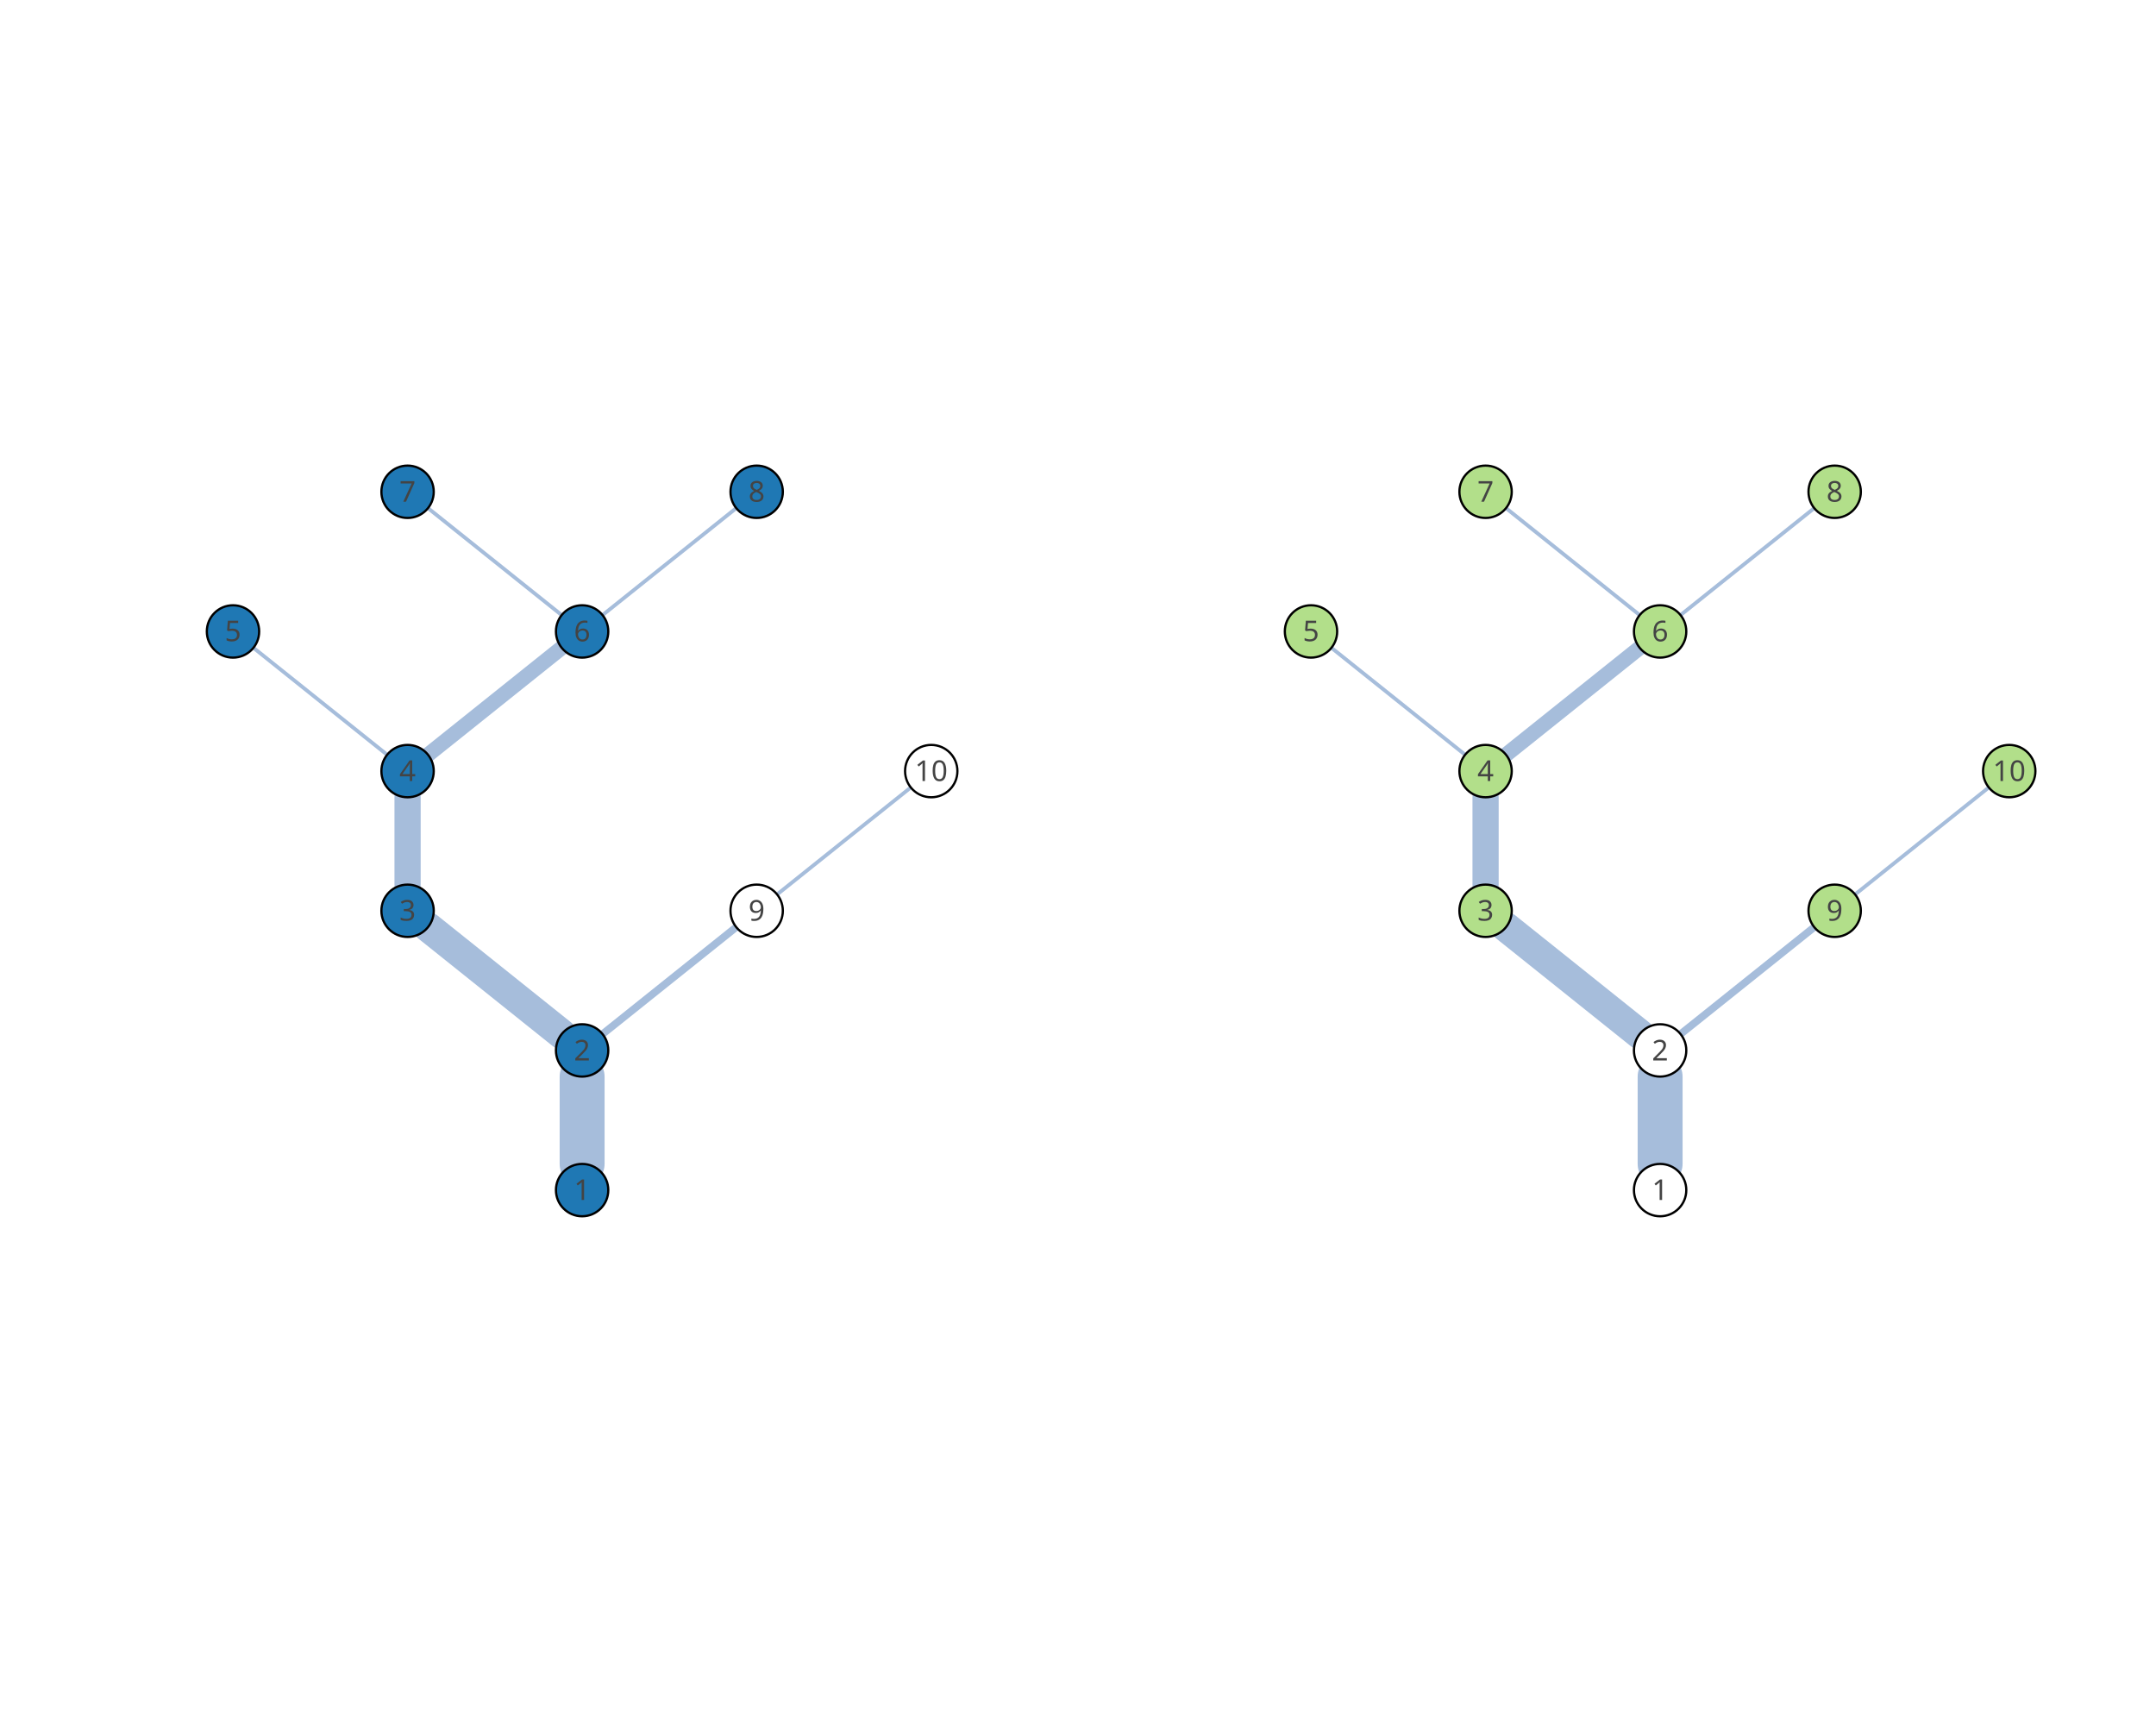
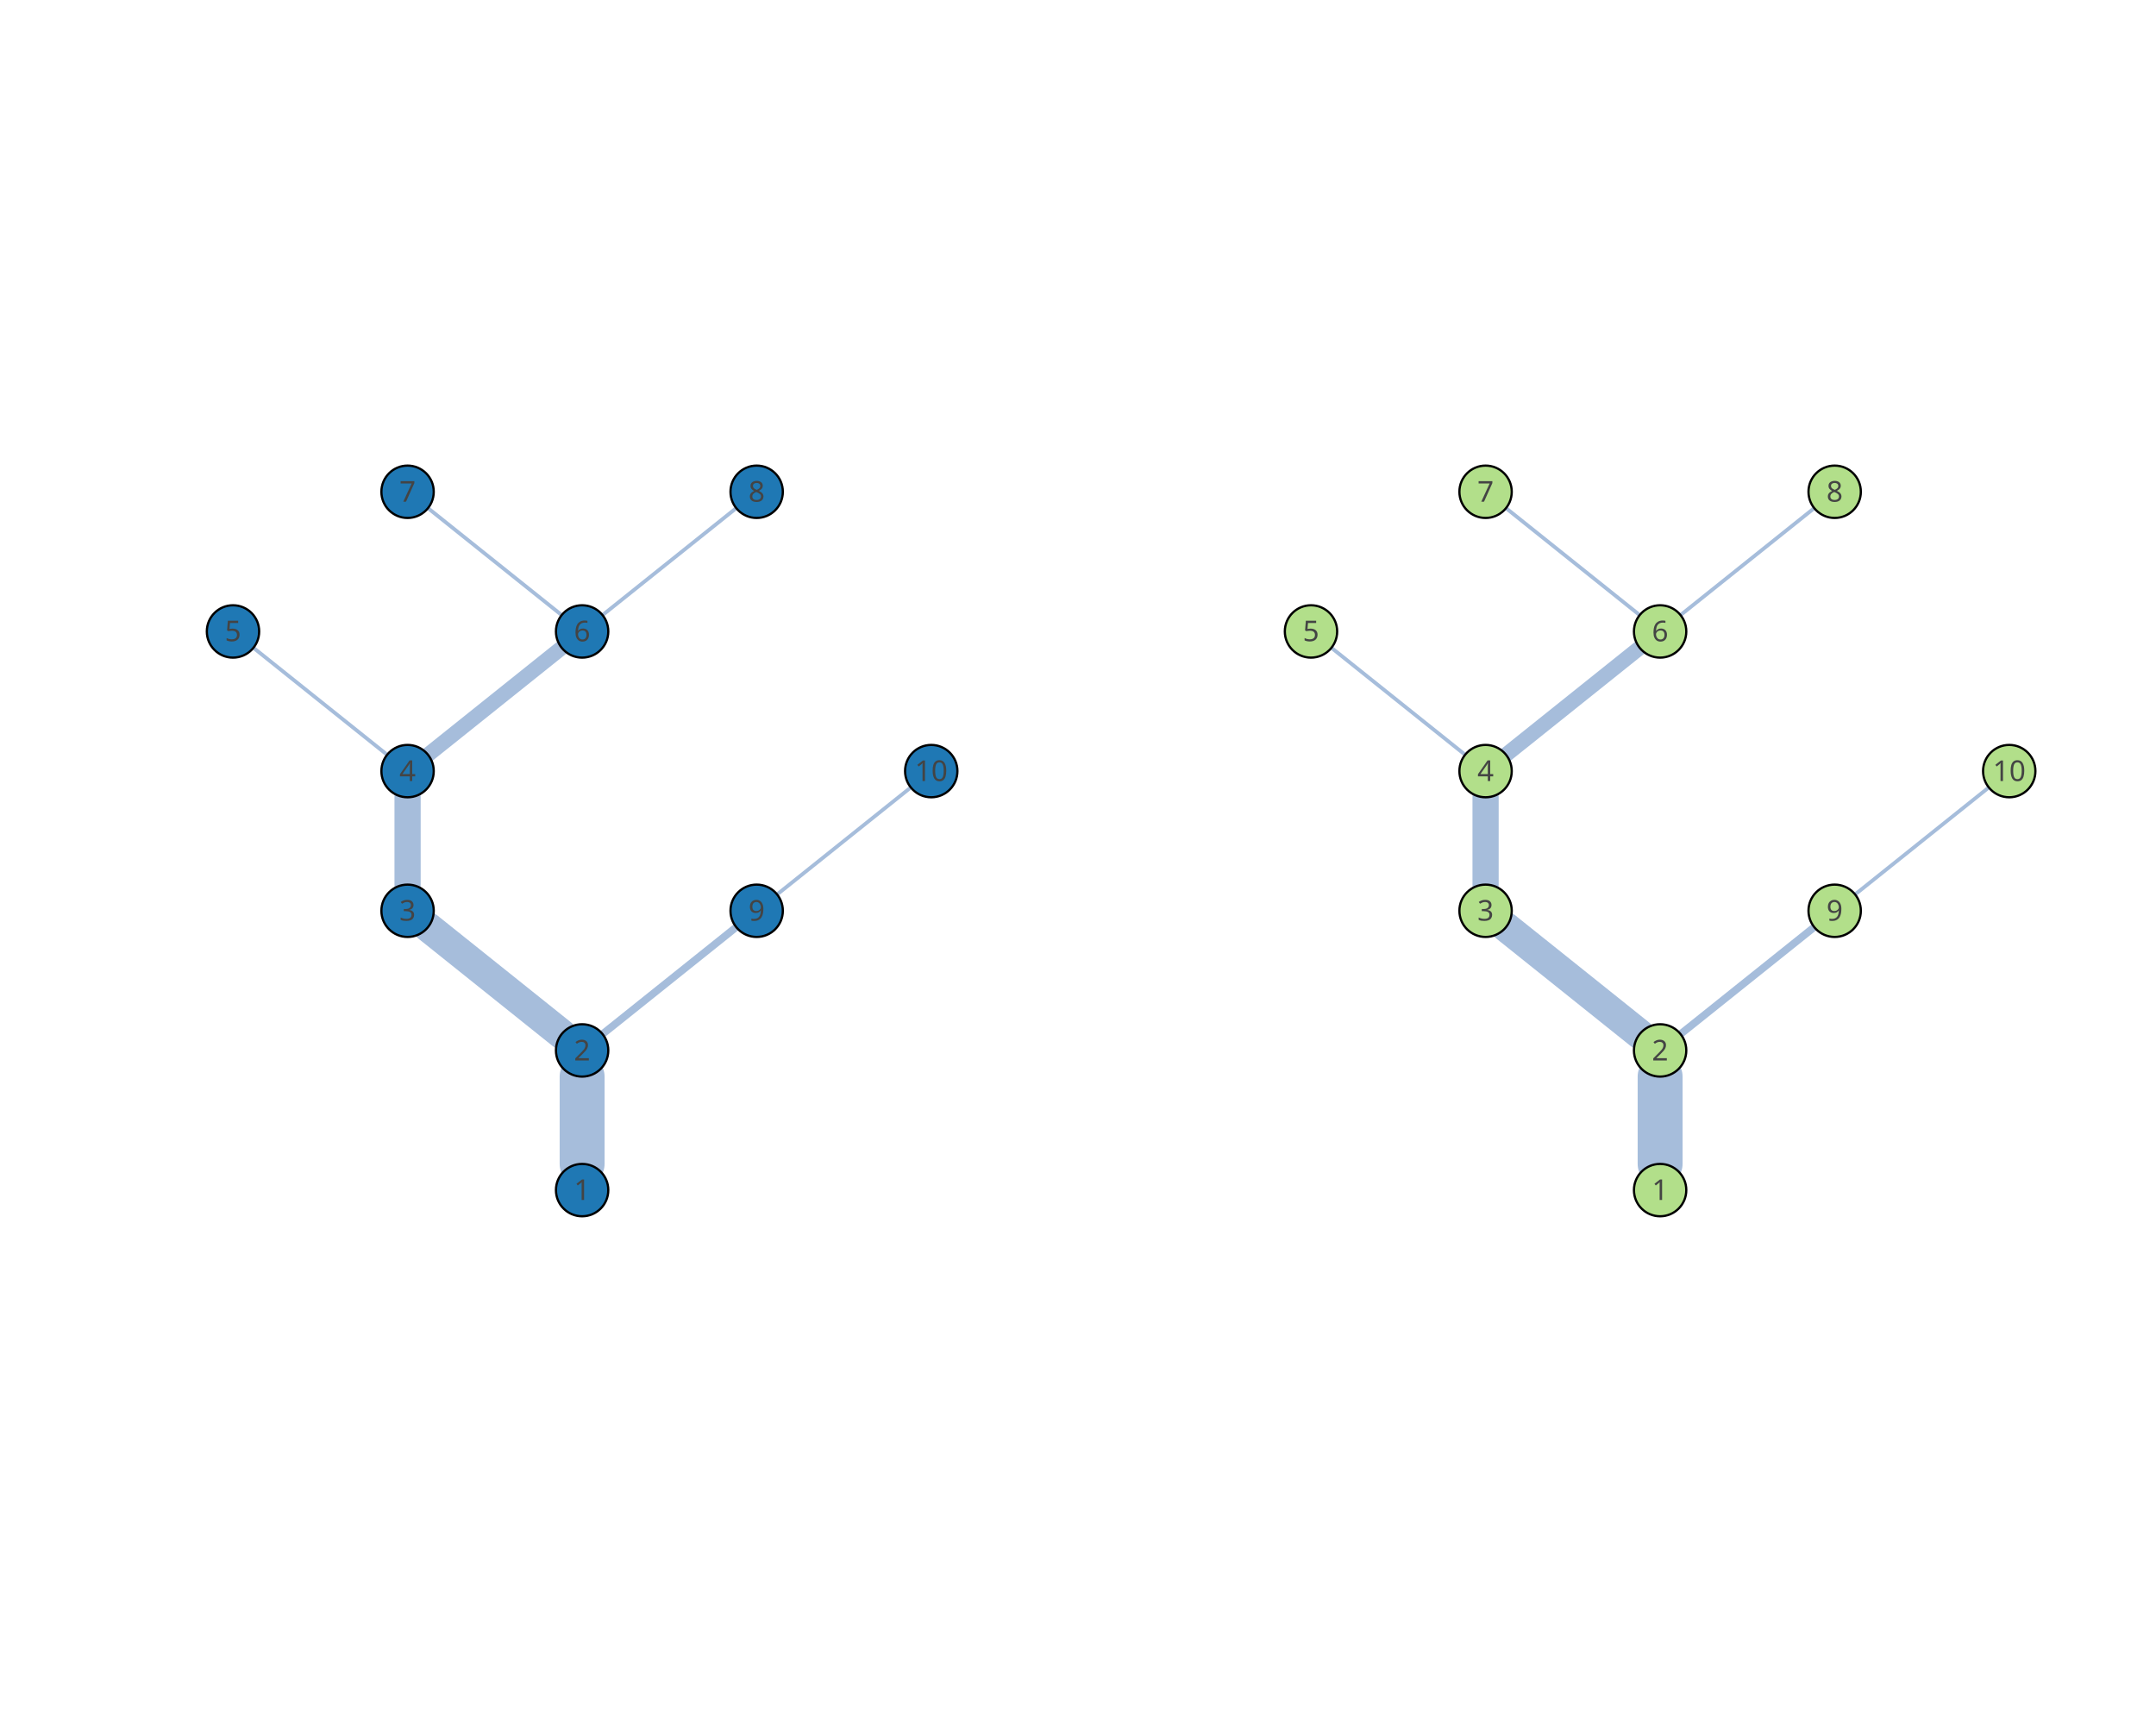
<svg xmlns="http://www.w3.org/2000/svg" class="svglite" data-engine-version="2.0" width="720.00pt" height="576.00pt" viewBox="0 0 720.00 576.00">
  <defs>
    <style type="text/css">
    .svglite line, .svglite polyline, .svglite polygon, .svglite path, .svglite rect, .svglite circle {
      fill: none;
      stroke: #000000;
      stroke-linecap: round;
      stroke-linejoin: round;
      stroke-miterlimit: 10.00;
    }
  </style>
  </defs>
  <rect width="100%" height="100%" style="stroke: none; fill: #FFFFFF;" />
  <defs>
    <clipPath id="cpMC4wMHw3MjAuMDB8MC4wMHw1NzYuMDA=">
      <rect x="0.00" y="0.00" width="720.00" height="576.00" />
    </clipPath>
  </defs>
  <g clip-path="url(#cpMC4wMHw3MjAuMDB8MC4wMHw1NzYuMDA=)">
</g>
  <defs>
    <clipPath id="cpMC4wMHwzNjAuMDB8MC4wMHw1NzYuMDA=">
      <rect x="0.00" y="0.00" width="360.00" height="576.00" />
    </clipPath>
  </defs>
  <g clip-path="url(#cpMC4wMHwzNjAuMDB8MC4wMHw1NzYuMDA=)">
</g>
  <defs>
    <clipPath id="cpNTkuMDR8MzI5Ljc2fDU5LjA0fDUwMi41Ng==">
      <rect x="59.04" y="59.04" width="270.72" height="443.52" />
    </clipPath>
  </defs>
  <g clip-path="url(#cpNTkuMDR8MzI5Ljc2fDU5LjA0fDUwMi41Ng==)">
    <line x1="194.40" y1="359.50" x2="194.40" y2="388.64" style="stroke-width: 15.00; stroke: #A6BDDB;" />
    <line x1="142.93" y1="309.58" x2="187.57" y2="345.29" style="stroke-width: 10.00; stroke: #A6BDDB;" />
    <line x1="136.11" y1="266.23" x2="136.11" y2="295.37" style="stroke-width: 8.75; stroke: #A6BDDB;" />
    <line x1="84.64" y1="216.31" x2="129.28" y2="252.02" style="stroke-width: 1.25; stroke: #A6BDDB;" />
    <line x1="187.57" y1="216.31" x2="142.93" y2="252.02" style="stroke-width: 5.00; stroke: #A6BDDB;" />
    <line x1="142.93" y1="169.67" x2="187.57" y2="205.38" style="stroke-width: 1.25; stroke: #A6BDDB;" />
    <line x1="245.87" y1="169.67" x2="201.23" y2="205.38" style="stroke-width: 1.25; stroke: #A6BDDB;" />
    <line x1="245.87" y1="309.58" x2="201.23" y2="345.29" style="stroke-width: 2.50; stroke: #A6BDDB;" />
    <line x1="304.16" y1="262.94" x2="259.52" y2="298.66" style="stroke-width: 1.25; stroke: #A6BDDB;" />
    <circle cx="194.40" cy="397.39" r="8.74" style="stroke-width: 0.75; fill: #1F78B4;" />
    <circle cx="194.40" cy="350.75" r="8.74" style="stroke-width: 0.75; fill: #1F78B4;" />
    <circle cx="136.11" cy="304.12" r="8.74" style="stroke-width: 0.75; fill: #1F78B4;" />
    <circle cx="136.11" cy="257.48" r="8.74" style="stroke-width: 0.75; fill: #1F78B4;" />
    <circle cx="77.81" cy="210.85" r="8.74" style="stroke-width: 0.75; fill: #1F78B4;" />
    <circle cx="194.40" cy="210.85" r="8.74" style="stroke-width: 0.75; fill: #1F78B4;" />
    <circle cx="136.11" cy="164.21" r="8.74" style="stroke-width: 0.75; fill: #1F78B4;" />
    <circle cx="252.69" cy="164.21" r="8.74" style="stroke-width: 0.75; fill: #1F78B4;" />
-     <circle cx="252.69" cy="304.12" r="8.74" style="stroke-width: 0.75; fill: #FFFFFF;" />
-     <circle cx="310.99" cy="257.48" r="8.74" style="stroke-width: 0.75; fill: #FFFFFF;" />
+     <circle cx="252.69" cy="304.12" r="8.74" style="stroke-width: 0.75; fill: #1F78B4;" />
+     <circle cx="310.99" cy="257.48" r="8.74" style="stroke-width: 0.75; fill: #1F78B4;" />
  </g>
  <g clip-path="url(#cpMC4wMHwzNjAuMDB8MC4wMHw1NzYuMDA=)">
    <text x="194.40" y="400.69" text-anchor="middle" style="font-size: 9.60px; fill: #444444; font-family: sans;" textLength="5.34px" lengthAdjust="spacingAndGlyphs">1</text>
    <text x="194.40" y="354.11" text-anchor="middle" style="font-size: 9.60px; fill: #444444; font-family: sans;" textLength="5.34px" lengthAdjust="spacingAndGlyphs">2</text>
    <text x="136.11" y="307.42" text-anchor="middle" style="font-size: 9.60px; fill: #444444; font-family: sans;" textLength="5.34px" lengthAdjust="spacingAndGlyphs">3</text>
    <text x="136.11" y="260.79" text-anchor="middle" style="font-size: 9.60px; fill: #444444; font-family: sans;" textLength="5.34px" lengthAdjust="spacingAndGlyphs">4</text>
    <text x="77.81" y="214.10" text-anchor="middle" style="font-size: 9.60px; fill: #444444; font-family: sans;" textLength="5.34px" lengthAdjust="spacingAndGlyphs">5</text>
    <text x="194.40" y="214.15" text-anchor="middle" style="font-size: 9.60px; fill: #444444; font-family: sans;" textLength="5.34px" lengthAdjust="spacingAndGlyphs">6</text>
    <text x="136.11" y="167.51" text-anchor="middle" style="font-size: 9.60px; fill: #444444; font-family: sans;" textLength="5.34px" lengthAdjust="spacingAndGlyphs">7</text>
    <text x="252.69" y="167.52" text-anchor="middle" style="font-size: 9.60px; fill: #444444; font-family: sans;" textLength="5.34px" lengthAdjust="spacingAndGlyphs">8</text>
    <text x="252.69" y="307.42" text-anchor="middle" style="font-size: 9.60px; fill: #444444; font-family: sans;" textLength="5.34px" lengthAdjust="spacingAndGlyphs">9</text>
    <text x="310.99" y="260.79" text-anchor="middle" style="font-size: 9.60px; fill: #444444; font-family: sans;" textLength="10.68px" lengthAdjust="spacingAndGlyphs">10</text>
  </g>
  <defs>
+     <clipPath id="cpNDE5LjA0fDY4OS43Nnw1OS4wNHw1MDIuNTY=">
+       <rect x="419.04" y="59.04" width="270.72" height="443.52" />
+     </clipPath>
+   </defs>
+   <g clip-path="url(#cpNDE5LjA0fDY4OS43Nnw1OS4wNHw1MDIuNTY=)">
+ </g>
+   <defs>
    <clipPath id="cpMzYwLjAwfDcyMC4wMHwwLjAwfDU3Ni4wMA==">
      <rect x="360.00" y="0.00" width="360.00" height="576.00" />
    </clipPath>
  </defs>
  <g clip-path="url(#cpMzYwLjAwfDcyMC4wMHwwLjAwfDU3Ni4wMA==)">
+ </g>
+   <g clip-path="url(#cpNDE5LjA0fDY4OS43Nnw1OS4wNHw1MDIuNTY=)">
    <line x1="554.40" y1="359.50" x2="554.40" y2="388.64" style="stroke-width: 15.00; stroke: #A6BDDB;" />
    <line x1="502.93" y1="309.58" x2="547.57" y2="345.29" style="stroke-width: 10.00; stroke: #A6BDDB;" />
    <line x1="496.11" y1="266.23" x2="496.11" y2="295.37" style="stroke-width: 8.75; stroke: #A6BDDB;" />
    <line x1="444.64" y1="216.31" x2="489.28" y2="252.02" style="stroke-width: 1.25; stroke: #A6BDDB;" />
    <line x1="547.57" y1="216.31" x2="502.93" y2="252.02" style="stroke-width: 5.00; stroke: #A6BDDB;" />
    <line x1="502.93" y1="169.67" x2="547.57" y2="205.38" style="stroke-width: 1.25; stroke: #A6BDDB;" />
    <line x1="605.87" y1="169.67" x2="561.23" y2="205.38" style="stroke-width: 1.25; stroke: #A6BDDB;" />
    <line x1="605.87" y1="309.58" x2="561.23" y2="345.29" style="stroke-width: 2.50; stroke: #A6BDDB;" />
    <line x1="664.16" y1="262.94" x2="619.52" y2="298.66" style="stroke-width: 1.25; stroke: #A6BDDB;" />
-     <circle cx="554.40" cy="397.39" r="8.74" style="stroke-width: 0.75; fill: #FFFFFF;" />
-     <circle cx="554.40" cy="350.75" r="8.74" style="stroke-width: 0.75; fill: #FFFFFF;" />
+     <circle cx="554.40" cy="397.39" r="8.74" style="stroke-width: 0.75; fill: #B2DF8A;" />
+     <circle cx="554.40" cy="350.75" r="8.74" style="stroke-width: 0.75; fill: #B2DF8A;" />
    <circle cx="496.11" cy="304.12" r="8.74" style="stroke-width: 0.75; fill: #B2DF8A;" />
    <circle cx="496.11" cy="257.48" r="8.74" style="stroke-width: 0.75; fill: #B2DF8A;" />
    <circle cx="437.81" cy="210.85" r="8.74" style="stroke-width: 0.75; fill: #B2DF8A;" />
    <circle cx="554.40" cy="210.85" r="8.74" style="stroke-width: 0.75; fill: #B2DF8A;" />
    <circle cx="496.11" cy="164.21" r="8.74" style="stroke-width: 0.75; fill: #B2DF8A;" />
    <circle cx="612.69" cy="164.21" r="8.74" style="stroke-width: 0.75; fill: #B2DF8A;" />
    <circle cx="612.69" cy="304.12" r="8.74" style="stroke-width: 0.75; fill: #B2DF8A;" />
    <circle cx="670.99" cy="257.48" r="8.74" style="stroke-width: 0.75; fill: #B2DF8A;" />
+   </g>
+   <g clip-path="url(#cpMzYwLjAwfDcyMC4wMHwwLjAwfDU3Ni4wMA==)">
    <text x="554.40" y="400.69" text-anchor="middle" style="font-size: 9.60px; fill: #444444; font-family: sans;" textLength="5.34px" lengthAdjust="spacingAndGlyphs">1</text>
    <text x="554.40" y="354.11" text-anchor="middle" style="font-size: 9.60px; fill: #444444; font-family: sans;" textLength="5.34px" lengthAdjust="spacingAndGlyphs">2</text>
    <text x="496.11" y="307.42" text-anchor="middle" style="font-size: 9.60px; fill: #444444; font-family: sans;" textLength="5.34px" lengthAdjust="spacingAndGlyphs">3</text>
    <text x="496.11" y="260.79" text-anchor="middle" style="font-size: 9.60px; fill: #444444; font-family: sans;" textLength="5.34px" lengthAdjust="spacingAndGlyphs">4</text>
    <text x="437.81" y="214.10" text-anchor="middle" style="font-size: 9.60px; fill: #444444; font-family: sans;" textLength="5.34px" lengthAdjust="spacingAndGlyphs">5</text>
    <text x="554.40" y="214.15" text-anchor="middle" style="font-size: 9.60px; fill: #444444; font-family: sans;" textLength="5.34px" lengthAdjust="spacingAndGlyphs">6</text>
    <text x="496.11" y="167.51" text-anchor="middle" style="font-size: 9.60px; fill: #444444; font-family: sans;" textLength="5.34px" lengthAdjust="spacingAndGlyphs">7</text>
    <text x="612.69" y="167.52" text-anchor="middle" style="font-size: 9.60px; fill: #444444; font-family: sans;" textLength="5.34px" lengthAdjust="spacingAndGlyphs">8</text>
    <text x="612.69" y="307.42" text-anchor="middle" style="font-size: 9.60px; fill: #444444; font-family: sans;" textLength="5.34px" lengthAdjust="spacingAndGlyphs">9</text>
    <text x="670.99" y="260.79" text-anchor="middle" style="font-size: 9.60px; fill: #444444; font-family: sans;" textLength="10.68px" lengthAdjust="spacingAndGlyphs">10</text>
  </g>
</svg>
